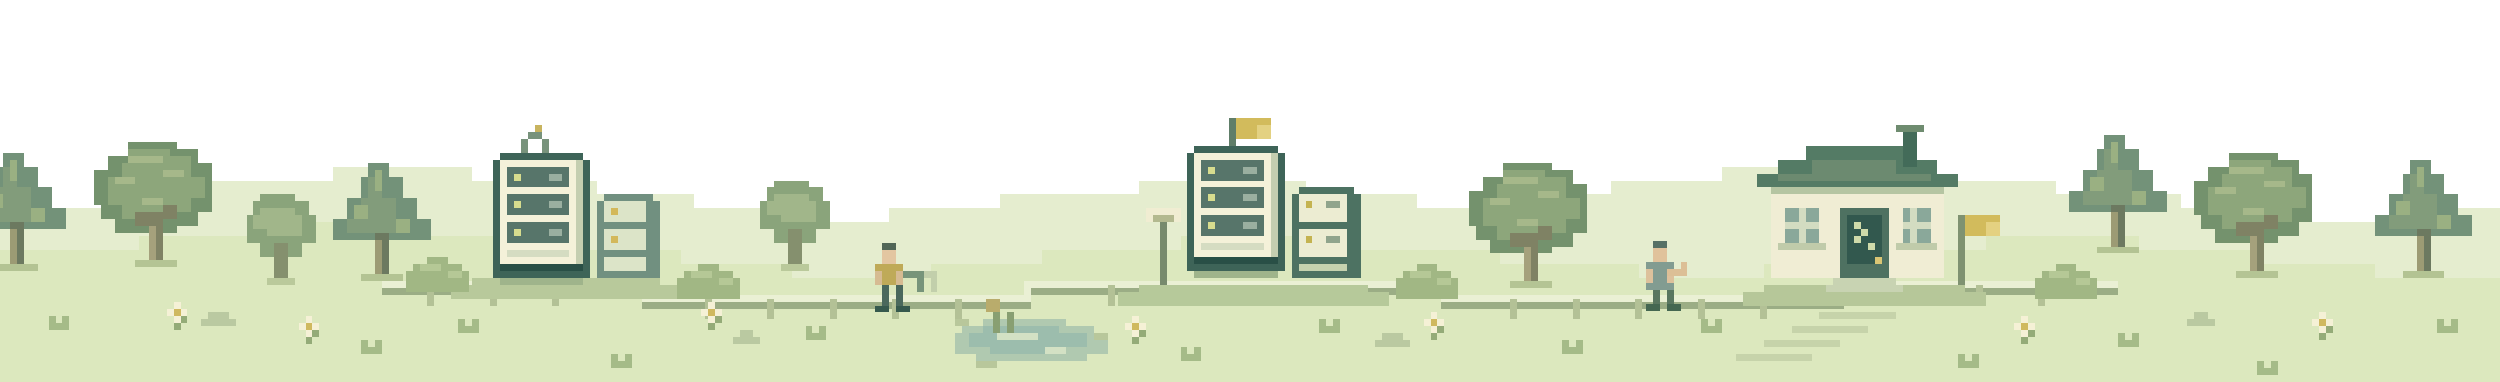
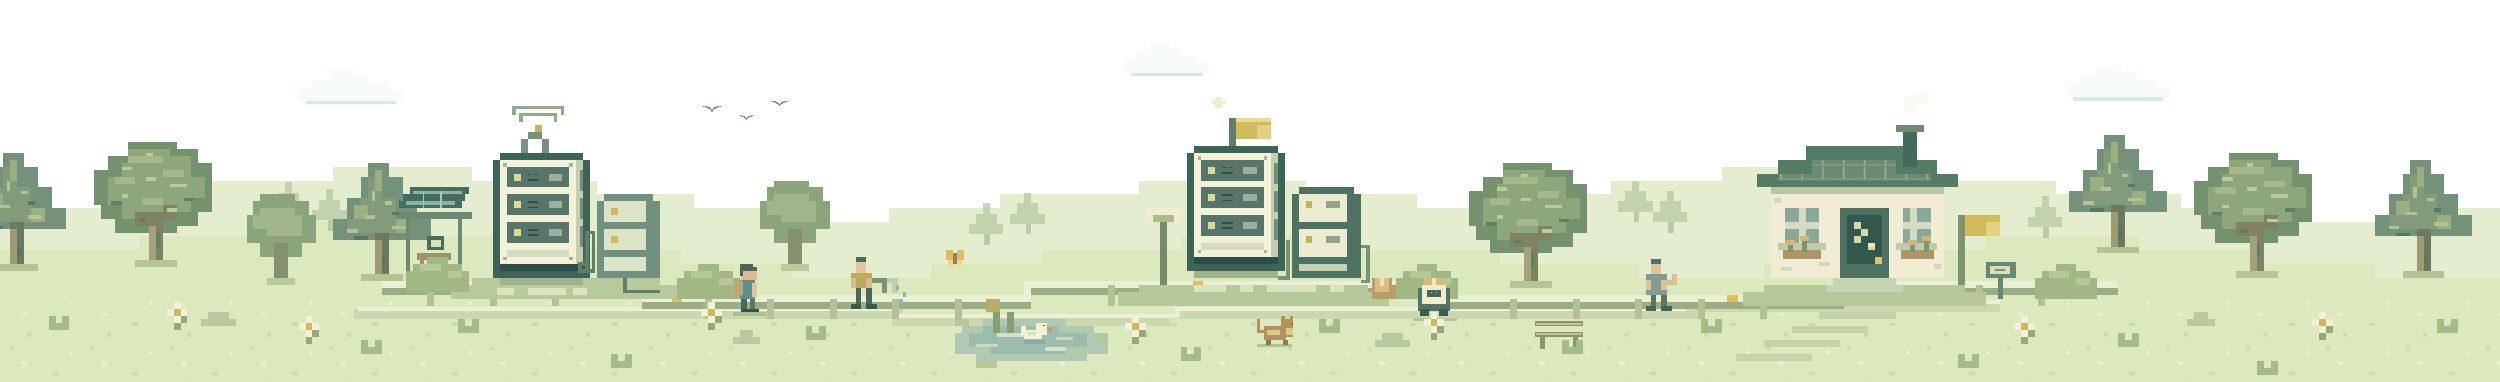
- <svg xmlns="http://www.w3.org/2000/svg" viewBox="0 0 1440 220" fill="none" role="img" aria-labelledby="garden-title" shape-rendering="crispEdges">
+ <svg xmlns="http://www.w3.org/2000/svg" viewBox="0 0 1440 220" preserveAspectRatio="xMidYMax slice" fill="none" role="img" aria-labelledby="garden-title" shape-rendering="crispEdges">
  <defs>
+     <pattern id="meadow-grain" width="46" height="28" patternUnits="userSpaceOnUse">
+       <path d="M6 4h2v2H6zM30 18h4v2h-4zM16 24h2v2h-2z" fill="#b5c996" />
+       <path d="M12 12h4v2h-4zM40 6h2v2h-2z" fill="#eef2d4" />
+     </pattern>
+     <pattern id="roof-tiles" width="12" height="8" patternUnits="userSpaceOnUse">
+       <path d="M0 7h12M6 0v7" stroke="#88a084" stroke-width="1" />
+     </pattern>
+     <g id="garden-cloud" fill="#f7fbf9">
+       <path d="M0 10h8V6h10V0h14v4h8v4h12v4h8v6H0z" />
+       <path d="M4 18h52v2H4z" fill="#d7e7e8" />
+     </g>
+     <g id="distant-pine" fill="#b3c69c">
+       <path d="M8 0h4v6h4v6h4v6H0v-6h4V6h4z" />
+       <path d="M9 18h3v6H9z" fill="#a6bc92" />
+     </g>
    <g id="pine">
      <path d="M20 0h12v8h8v12h8v12h8v12H0V32h8V20h8V8h4z" fill="#739279" />
      <path d="M20 8h8v12h8v12h8v8H8v-8h8V20h4z" fill="#829c7b" />
      <path d="M24 4h4v12h-4zM12 24h8v8h-8zM36 32h8v8h-8z" fill="#9ab082" />
      <path d="M24 40h8v28h-8z" fill="#6c7960" />
      <path d="M24 44h4v20h-4z" fill="#9c9b74" />
      <path d="M16 64h24v4H16z" fill="#b3c393" />
+       <path d="M18 30h6v2h-6zM30 22h4v2h-4zM8 38h6v2H8zM34 36h8v2h-8zM22 16h2v6h-2z" fill="#b4c294" />
+       <path d="M12 42h8v2h-8zM34 28h4v2h-4zM28 54h2v6h-2z" fill="#57775e" />
    </g>
    <g id="oak">
      <path d="M20 0h28v4h12v8h8v28h-8v8H48v4H12v-8H4v-8H0V16h8V8h12z" fill="#74926d" />
      <path d="M20 4h24v4h12v12h8v12h-8v8H36v4H16v-8H8V20h8V12h4z" fill="#8da67b" />
      <path d="M20 8h20v4H20zM12 20h12v4H12zM40 16h12v4H40zM28 32h12v4H28z" fill="#a6b88a" />
      <path d="M32 40h8v32h-8zM24 40h8v8h-8zM40 36h8v8h-8z" fill="#7f8264" />
      <path d="M32 48h4v20h-4z" fill="#a5a17c" />
      <path d="M24 68h24v4H24z" fill="#b4c494" />
+       <path d="M16 14h6v2h-6zM30 6h4v2h-4zM44 24h10v2H44zM16 30h4v2h-4zM30 20h6v2h-6zM42 38h6v2h-6z" fill="#bacb96" />
+       <path d="M10 34h6v2h-6zM52 32h6v2h-6zM26 44h4v2h-4zM36 52h2v8h-2z" fill="#5f805f" />
    </g>
    <g id="small-tree">
      <path d="M8 0h20v4h8v8h4v16h-8v8H8v-8H0V12h4V4h4z" fill="#8aa47b" />
      <path d="M8 8h20v4h4v12H12v-4H4v-8h4z" fill="#a1b68a" />
      <path d="M16 28h8v24h-8z" fill="#85906e" />
      <path d="M12 48h16v4H12z" fill="#bac99b" />
    </g>
    <g id="server">
      <path d="M4 0h48v4h4v68H0V4h4z" fill="#3e6458" />
      <path d="M4 4h44v60H4z" fill="#f4f1d9" />
      <path d="M48 4h4v60h-4z" fill="#c4ceb0" />
      <path d="M8 8h36v12H8zM8 24h36v12H8zM8 40h36v12H8z" fill="#57756a" />
-       <path d="M12 12h4v4h-4zM12 28h4v4h-4zM12 44h4v4h-4z" fill="#d7dc8e" />
+       <path class="server-light" d="M12 12h4v4h-4zM12 44h4v4h-4z" fill="#d7dc8e" />
+       <path class="server-light light-late" d="M12 28h4v4h-4z" fill="#d7dc8e" />
      <path d="M32 12h8v4h-8zM32 28h8v4h-8zM32 44h8v4h-8z" fill="#9aafa0" />
      <path d="M8 56h36v4H8z" fill="#d5dcc2" />
      <path d="M4 64h48v4H4z" fill="#294f46" />
      <path d="M4 72h48v4H4z" fill="#9fb48b" />
+       <path d="M20 12h2v1h-2zM24 12h2v1h-2zM20 15h6v1h-6zM20 28h6v1h-6zM20 31h6v1h-6zM20 44h6v1h-6zM20 47h6v1h-6z" fill="#314f48" />
+       <path d="M6 6h2v2H6zM44 6h2v2h-2zM6 60h2v2H6zM44 60h2v2h-2z" fill="#a7b69b" />
+       <path d="M50 10h2v12h-2zM50 26h2v12h-2zM50 42h2v12h-2z" fill="#738d76" />
    </g>
    <g id="person">
      <path d="M4 0h8v4H4z" fill="#516657" />
      <path d="M4 4h8v8H4z" fill="#e3c6a1" />
      <path d="M0 12h16v12H0z" fill="#bfaa58" />
      <path d="M0 16h4v8H0zM12 16h4v8h-4z" fill="#d6bb92" />
      <path d="M4 24h4v12H4zM12 24h4v12h-4z" fill="#4a685c" />
      <path d="M0 36h8v4H0zM12 36h8v4h-8z" fill="#36594d" />
    </g>
    <g id="flower">
      <path d="M4 4h4v12H4zM8 8h4v4H8z" fill="#94ab78" />
      <path d="M4 0h4v4H4zM0 4h4v4H0zM8 4h4v4H8zM4 8h4v4H4z" fill="#f5f1d6" />
      <path d="M4 4h4v4H4z" fill="#cfb95f" />
    </g>
    <g id="grass" fill="#a5bb88">
      <path d="M0 0h4v4h4V0h4v8H0z" />
    </g>
    <g id="shrub">
      <path d="M4 4h8V0h12v4h8v4h4v12H0V8h4z" fill="#a1b784" />
      <path d="M8 4h12v4H8zM24 8h8v4h-8z" fill="#b5c896" />
    </g>
+     <g id="traveler">
+       <path d="M-3 0h7v2h2v5H-3z" fill="#ddbc92" />
+       <path d="M-4-2h8v2h2v2H-4zM-4 2h2v3h-2z" fill="#4d6557" />
+       <path d="M-4 7h9v11h-9z" fill="#668e88" />
+       <path d="M-4 8h2v8h-2z" fill="#96b2a1" />
+       <path d="M-7 8h3v9h-3z" fill="#c8a760" />
+       <g class="walk-arm">
+         <path d="M3 9h3v8H3z" fill="#e1c49f" />
+       </g>
+       <g class="walk-leg">
+         <path d="M-3 18h3v7h-3z" fill="#4b685a" />
+         <path d="M-3 24h5v2h-5z" fill="#345649" />
+       </g>
+       <g class="walk-leg leg-back">
+         <path d="M2 18h3v7H2z" fill="#5a7866" />
+         <path d="M2 24h5v2H2z" fill="#345649" />
+       </g>
+     </g>
  </defs>
+   <g class="garden-cloud cloud-drift-one">
+     <use href="#garden-cloud" x="172" y="40" />
+   </g>
+   <g class="garden-cloud cloud-drift-two">
+     <use href="#garden-cloud" x="810" y="24" transform="scale(.8 1)" />
+   </g>
+   <g class="garden-cloud cloud-drift-three">
+     <use href="#garden-cloud" x="1190" y="38" />
+   </g>
+   <g class="bird-flight" fill="#809e94">
+     <g class="bird" transform="translate(410 63)">
+       <path class="bird-wing bird-wing-left" d="M0 0Q-2-2.5-5.5-1.7Q-2.8-1.1-.2.7Z" />
+       <path class="bird-wing bird-wing-right" d="M0 0Q2-2.5 5.5-1.7Q2.8-1.1.2.7Z" />
+       <path d="M-.6-.1h1.2v1.5H-.6z" />
+     </g>
+     <g class="bird bird-two" transform="translate(430 68) scale(.82)">
+       <path class="bird-wing bird-wing-left" d="M0 0Q-2-2.5-5.5-1.7Q-2.8-1.1-.2.7Z" />
+       <path class="bird-wing bird-wing-right" d="M0 0Q2-2.5 5.5-1.7Q2.8-1.1.2.7Z" />
+       <path d="M-.6-.1h1.2v1.5H-.6z" />
+     </g>
+     <g class="bird bird-three" transform="translate(449 60) scale(.9)">
+       <path class="bird-wing bird-wing-left" d="M0 0Q-2-2.5-5.5-1.7Q-2.8-1.1-.2.7Z" />
+       <path class="bird-wing bird-wing-right" d="M0 0Q2-2.5 5.5-1.7Q2.8-1.1.2.7Z" />
+       <path d="M-.6-.1h1.2v1.5H-.6z" />
+     </g>
+   </g>
  <path d="M0 120h64v-8h48v-8h80v-8h80v8h72v8h56v8h48v8h64v-8h64v-8h80v-8h96v8h64v8h64v-8h48v-8h64v-8h104v8h88v8h72v8h72v8h64v-8h48v-8h64v108H0z" fill="#e5edcf" />
  <path d="M0 144h80v-8h72v-8h96v8h80v8h64v8h64v8h80v-8h64v-8h80v-8h104v8h80v8h80v8h72v-8h56v-8h72v-8h88v8h72v8h64v8h80v-8h64v-8h64v76H0z" fill="#dce8be" />
+   <g opacity=".7">
+     <use href="#distant-pine" x="156" y="105" />
+     <use href="#distant-pine" x="180" y="109" />
+     <use href="#distant-pine" x="558" y="117" />
+     <use href="#distant-pine" x="582" y="111" />
+     <use href="#distant-pine" x="932" y="104" />
+     <use href="#distant-pine" x="952" y="110" />
+     <use href="#distant-pine" x="1168" y="113" />
+   </g>
+   <path d="M0 174h1440v46H0z" fill="url(#meadow-grain)" opacity=".55" />
+   <path d="M204 178h316v4h160v-4h292v-4h180v6H978v4H674v4H514v-4H204z" fill="#ccd8af" />
+   <path d="M206 178h310v4h162v-4h292v-4h182" stroke="#edf0d6" stroke-width="2" />
  <use href="#pine" x="-18" y="88" />
  <use href="#oak" x="54" y="82" />
  <use href="#small-tree" x="142" y="112" />
  <use href="#pine" x="192" y="94" />
  <use href="#pine" x="1192" y="78" />
  <use href="#oak" x="1264" y="88" />
  <use href="#pine" x="1368" y="92" />
  <path d="M220 168h152v8h220v-8h240v8h228v-8h160" stroke="#9bad85" stroke-width="4" />
  <path d="M220 164h152v8h220v-8h240v8h228v-8h160" stroke="#eaf0d4" stroke-width="4" />
  <path d="M248 164v12m36-12v12m36-12v12m88-4v12m36-12v12m36-12v12m36-12v12m36-12v12m88-20v12m36-12v12m36-12v12m36-12v12m36-12v12m88-4v12m36-12v12m36-12v12m36-12v12m36-12v12m88-20v12m36-12v12m36-12v12" stroke="#b3c196" stroke-width="4" />
+   <g fill="#e0bd5b">
+     <rect class="data-packet" transform="translate(390 172)" x="-3" y="-2" width="6" height="4" />
+     <rect class="data-packet packet-two" transform="translate(690 164)" x="-3" y="-2" width="6" height="4" />
+     <rect class="data-packet packet-three" transform="translate(998 172)" x="-3" y="-2" width="6" height="4" />
+   </g>
  <path d="M272 160h108v4h12v8H260v-8h12z" fill="#b8c99b" />
  <use href="#server" x="284" y="88" />
  <path d="M348 112h28v4h4v44h-36v-44h4z" fill="#719080" />
  <path d="M348 116h24v12h-24zM348 132h24v12h-24zM348 148h24v8h-24z" fill="#dce4c8" />
-   <path d="M352 120h4v4h-4zM352 136h4v4h-4z" fill="#d3b85a" />
+   <path class="server-light light-late" d="M352 120h4v4h-4zM352 136h4v4h-4z" fill="#d3b85a" />
  <path d="M300 80h4v8h-4zM304 76h8v4h-8zM312 80h4v8h-4z" fill="#78937c" />
  <path d="M308 72h4v4h-4z" fill="#c8b45f" />
+   <g class="antenna-signal" stroke="#94ab8a" stroke-width="2">
+     <path d="M300 70v-4h20v4M296 66v-4h28v4" />
+   </g>
+   <path d="M338 134h4v22h-4zM334 152h4v4h-4zM360 160v8h20" stroke="#607f6a" stroke-width="2" />
+   <path d="M286 166h10v4h-10zM304 166h22v4h-22zM330 166h8v4h-8z" fill="#dce3c2" />
+   <path d="M230 122h42v4h-42zM234 126h2v32h-2zM264 126h2v32h-2z" fill="#6d8873" />
+   <path d="M236 108h34v4h-2v4h-2v4h-36v-4h2v-4h4z" fill="#466c62" />
+   <path d="M238 110h28v2h-28zM234 116h28v2h-28z" fill="#88b3a5" />
+   <path d="M244 110v10m10-10v10" stroke="#a9c8b4" stroke-width="1" />
+   <path d="M240 146h20v4h-20zM242 150h2v8h-2zM256 150h2v8h-2z" fill="#9c9366" />
+   <path d="M246 136h10v8h-10z" fill="#496e60" />
+   <path d="M248 138h6v4h-6z" fill="#d7e2b6" />
  <path d="M656 164h132v4h12v8H644v-8h12z" fill="#b6c99a" />
  <use href="#server" x="684" y="84" />
  <path d="M748 108h32v4h4v48h-40v-48h4z" fill="#4d7262" />
  <path d="M748 112h28v16h-28zM748 132h28v16h-28z" fill="#ececd2" />
-   <path d="M752 116h4v4h-4zM752 136h4v4h-4z" fill="#c4b350" />
+   <path class="server-light light-late" d="M752 116h4v4h-4zM752 136h4v4h-4z" fill="#c4b350" />
  <path d="M764 116h8v4h-8zM764 136h8v4h-8z" fill="#90a48c" />
  <path d="M748 152h28v4h-28z" fill="#c5d2af" />
  <path d="M708 68h4v16h-4z" fill="#607e69" />
-   <path d="M712 68h20v12h-20z" fill="#d2bb5c" />
-   <path d="M724 72h8v8h-8z" fill="#e3d182" />
+   <g transform="translate(712 68)">
+     <g class="garden-flag">
+       <path d="M0 0h20v12H0z" fill="#d2bb5c" />
+       <path d="M12 4h8v8h-8z" fill="#e3d182" />
+       <path d="M0 0h20v2H0z" fill="#edda89" />
+     </g>
+   </g>
  <path d="M668 124h4v40h-4z" fill="#778a6d" />
  <path d="M660 120h20v8h-20z" fill="#f0edd2" />
  <path d="M664 124h12v4h-12z" fill="#b3b98f" />
+   <path d="M688 164h18v4h-18zM714 164h8v4h-8zM730 164h28v4h-28zM766 164h8v4h-8z" fill="#dbe3c1" />
+   <path d="M742 138v22h-6M784 142h4v20h-4" stroke="#789475" stroke-width="2" />
+   <path d="M698 58h8v2h-8zM700 56h4v6h-4z" fill="#f0edcc" />
+   <path d="M790 160h12v12h-12zM802 164h10v8h-10z" fill="#ba9d65" />
+   <path d="M792 160h8v8h-8zM804 164h6v6h-6z" fill="#d6be85" />
+   <path d="M795 160h2v5h-2zM807 164h1v4h-1z" fill="#eee2b2" />
  <path d="M1016 164h116v4h12v8h-140v-8h12z" fill="#b6c799" />
  <path d="M1020 108h100v52h-100z" fill="#f0edd4" />
  <path d="M1012 108v-8h12v-8h16v-8h60v8h16v8h12v8z" fill="#547b65" />
  <path d="M1024 100h20v-8h48v8h20v4h-88z" fill="#6c8a70" />
+   <path d="M1024 100h20v-8h48v8h20v4h-88z" fill="url(#roof-tiles)" />
  <path d="M1096 76h8v20h-8z" fill="#436b59" />
  <path d="M1092 72h16v4h-16z" fill="#6f8c70" />
+   <g transform="translate(1100 70)" fill="#fbfcf1">
+     <path class="chimney-smoke" d="M-3-6h8v-4h6v-7H3v3h-6z" />
+     <path class="chimney-smoke smoke-late" d="M-3-6h8v-4h6v-7H3v3h-6z" />
+   </g>
  <path d="M1020 108h100v4h-100z" fill="#b5c5a2" />
  <path d="M1060 120h28v40h-28z" fill="#4e7161" />
  <path d="M1064 124h20v28h-20z" fill="#32584e" />
  <path d="M1068 128h4v4h4v4h-4v4h-4v-4h4v-4h-4zM1076 140h4v4h-4z" fill="#cfdaaa" />
  <path d="M1080 148h4v4h-4z" fill="#d9c574" />
+   <path class="terminal-cursor" d="M1076 140h4v2h-4z" fill="#f4e6a9" />
  <path d="M1028 120h20v20h-20zM1096 120h16v20h-16z" fill="#8aa89a" />
  <path d="M1036 120h4v20h-4zM1028 128h20v4h-20zM1100 120h4v20h-4zM1096 128h16v4h-16z" fill="#d3dcc1" />
  <path d="M1024 140h28v4h-28zM1092 140h24v4h-24z" fill="#c0cbaa" />
+   <path d="M1027 144h22v5h-22zM1095 144h19v5h-19z" fill="#ae9567" />
+   <path d="M1030 140h3v5h-3zM1038 138h3v7h-3zM1100 140h3v5h-3zM1108 138h3v7h-3z" fill="#7a986d" />
+   <path d="M1029 138h5v3h-5zM1037 136h5v3h-5zM1099 138h5v3h-5zM1107 136h5v3h-5z" fill="#d5b476" />
+   <path d="M1022 114h4v3h-4zM1114 152h4v3h-4zM1048 151h6v2h-6zM1026 154h6v2h-6z" fill="#d4d8b6" />
  <path d="M1056 160h36v4h-36zM1052 164h44v4h-44z" fill="#c8d3b2" />
  <path d="M1128 124h4v40h-4z" fill="#7f9271" />
-   <path d="M1132 124h20v12h-20z" fill="#d2bb5c" />
-   <path d="M1144 128h8v8h-8z" fill="#e4d181" />
+   <g transform="translate(1132 124)">
+     <g class="garden-flag flag-late">
+       <path d="M0 0h20v12H0z" fill="#d2bb5c" />
+       <path d="M12 4h8v8h-8z" fill="#e4d181" />
+     </g>
+   </g>
+   <path d="M1144 151h17v9h-17zM1151 160h3v12h-3z" fill="#678975" />
+   <path d="M1146 153h12v5h-12z" fill="#d7dfba" />
+   <path d="M1149 155h6v1h-6z" fill="#7a9278" />
  <use href="#small-tree" x="438" y="104" />
  <use href="#oak" x="846" y="94" />
  <use href="#shrub" x="234" y="148" />
  <use href="#shrub" x="390" y="152" />
  <use href="#shrub" x="804" y="152" />
  <use href="#shrub" x="1172" y="152" />
-   <use href="#person" x="504" y="140" />
-   <path d="M520 156h12v4h-12zM528 160h4v8h-4z" fill="#77947a" />
-   <path d="M532 156h8v4h-8zM536 160h4v8h-4z" fill="#c2cfab" />
-   <g transform="translate(948 139)">
+   <g transform="translate(490 148) scale(.75)">
+     <use href="#person" />
+     <g class="watering-arm">
+       <path d="M16 16h12v4H16zM24 20h4v8h-4z" fill="#77947a" />
+       <path d="M28 16h8v4h-8zM32 20h4v8h-4z" fill="#c2cfab" />
+     </g>
+   </g>
+   <g transform="translate(516 164)" fill="#8cb8ad">
+     <path class="water-drops" d="M0 0h2v3H0zM4 4h2v3H4zM2 8h2v3H2z" />
+   </g>
+   <g transform="translate(948 149) scale(.75)">
    <path d="M4 0h8v4H4z" fill="#577166" />
    <path d="M4 4h8v8H4z" fill="#e0c29b" />
    <path d="M0 12h16v16H0z" fill="#829c91" />
    <path d="M0 16h4v8H0zM12 16h4v8h-4z" fill="#ddc19c" />
    <path d="M4 28h4v8H4zM12 28h4v8h-4z" fill="#59765f" />
    <path d="M0 36h8v4H0zM12 36h8v4h-8z" fill="#456751" />
    <path d="M12 16h12v4H12zM20 12h4v4h-4z" fill="#dcbf96" />
  </g>
+   <g class="village-walker" transform="translate(430 0)">
+     <path d="M-8 180h19v2H-8z" fill="#a9bf92" />
+     <g transform="translate(0 154)">
+       <use href="#traveler" />
+     </g>
+   </g>
+   <g class="delivery-robot" transform="translate(826 0)">
+     <path d="M-12 183h25v2h-25z" fill="#b3c497" />
+     <path d="M-9 166h18v13H-9z" fill="#4e7567" />
+     <path d="M-7 164h14v11H-7z" fill="#f1ebcf" />
+     <path d="M-4 167h8v4h-8z" fill="#41685c" />
+     <path class="server-light" d="M-2 168h1v1h-1zM1 168h1v1H1z" fill="#e3d16c" />
+     <path d="M-6 160h12v4H-6z" fill="#d7ba75" />
+     <path d="M-1 160h2v4h-2z" fill="#f3e7b9" />
+     <path d="M-8 178h5v4h-5zM3 178h5v4H3z" fill="#395b50" />
+   </g>
  <path d="M554 188h12v-4h48v4h16v4h8v12h-12v4h-64v-4h-12v-12h4z" fill="#b0c9b0" />
  <path d="M566 188h44v4h16v8h-12v4h-44v-4h-12v-8h8z" fill="#9cbdad" />
-   <path d="M574 192h24v4h-24zM602 200h12v4h-12z" fill="#d3e1c4" />
+   <g class="pond-ripple">
+     <path d="M574 192h24v2h-24zM602 200h12v2h-12z" fill="#d3e1c4" />
+   </g>
+   <g class="pond-ripple ripple-late">
+     <path d="M562 198h13v2h-13zM608 194h10v2h-10z" fill="#c5dac1" />
+   </g>
+   <g class="pond-duck">
+     <path d="M590 196h12v2h-12z" fill="#86ad9e" />
+     <path d="M590 190h10v5h-10zM597 186h6v7h-6zM588 188h3v5h-3z" fill="#f5f0d6" />
+     <path d="M603 189h3v2h-3z" fill="#c4a04f" />
+     <path d="M601 187h1v1h-1z" fill="#436a5b" />
+     <path d="M592 191h5v2h-5z" fill="#d6debf" />
+   </g>
  <path d="M550 184h8v4h-8zM630 192h8v4h-8zM562 208h12v4h-12z" fill="#b8c79b" />
  <path d="M572 176h4v16h-4zM580 180h4v12h-4z" fill="#889f72" />
  <path d="M568 172h8v8h-8z" fill="#b9ac6c" />
  <path d="M1048 180h44v4h-44zM1032 188h44v4h-44zM1016 196h44v4h-44zM1000 204h44v4h-44z" fill="#c6d3aa" />
  <path d="M116 184h20v4h-20zM120 180h12v4h-12zM422 194h16v4h-16zM426 190h8v4h-8zM792 196h20v4h-20zM796 192h12v4h-12zM1260 184h16v4h-16zM1264 180h8v4h-8z" fill="#bac9a1" />
+   <g transform="translate(884 185)">
+     <path d="M0 0h28v3H0zM0 6h28v3H0zM3 9h3v7H3zM22 9h3v7h-3z" fill="#8b956b" />
+     <path d="M1 1h26v1H1zM1 7h26v1H1z" fill="#bec294" />
+   </g>
+   <g class="garden-cat">
+     <path d="M724 198h20v2h-20z" fill="#b0c396" />
+     <path d="M728 188h13v8h-13zM738 184h7v10h-7zM738 182h2v3h-2zM743 182h2v3h-2z" fill="#b4905d" />
+     <path d="M730 190h7v3h-7zM741 189h4v4h-4z" fill="#dfc68a" />
+     <path d="M744 186h1v1h-1z" fill="#3c5e50" />
+     <path class="cat-tail" d="M728 192h-4v-8h2v6h2z" fill="#b4905d" />
+     <path d="M729 196h3v3h-3zM739 196h3v3h-3z" fill="#907a53" />
+   </g>
+   <g class="butterfly-flight" transform="translate(549 146)">
+     <path d="M0 0h2v6H0z" fill="#8b8557" />
+     <g class="butterfly-wings">
+       <path d="M-4-2h4v6h-4zM2-2h4v6H2z" fill="#dfbb63" />
+       <path d="M-3 4h3v3h-3zM2 4h3v3H2z" fill="#f0d68b" />
+     </g>
+   </g>
  <use href="#flower" x="96" y="174" />
  <use href="#flower" x="172" y="182" />
  <use href="#flower" x="404" y="174" />
  <use href="#flower" x="648" y="182" />
  <use href="#flower" x="820" y="180" />
  <use href="#flower" x="1160" y="182" />
  <use href="#flower" x="1332" y="180" />
  <use href="#grass" x="28" y="182" />
  <use href="#grass" x="208" y="196" />
  <use href="#grass" x="264" y="184" />
  <use href="#grass" x="352" y="204" />
  <use href="#grass" x="464" y="188" />
  <use href="#grass" x="680" y="200" />
  <use href="#grass" x="760" y="184" />
  <use href="#grass" x="900" y="196" />
  <use href="#grass" x="980" y="184" />
  <use href="#grass" x="1128" y="204" />
  <use href="#grass" x="1220" y="192" />
  <use href="#grass" x="1300" y="208" />
  <use href="#grass" x="1404" y="184" />
</svg>
